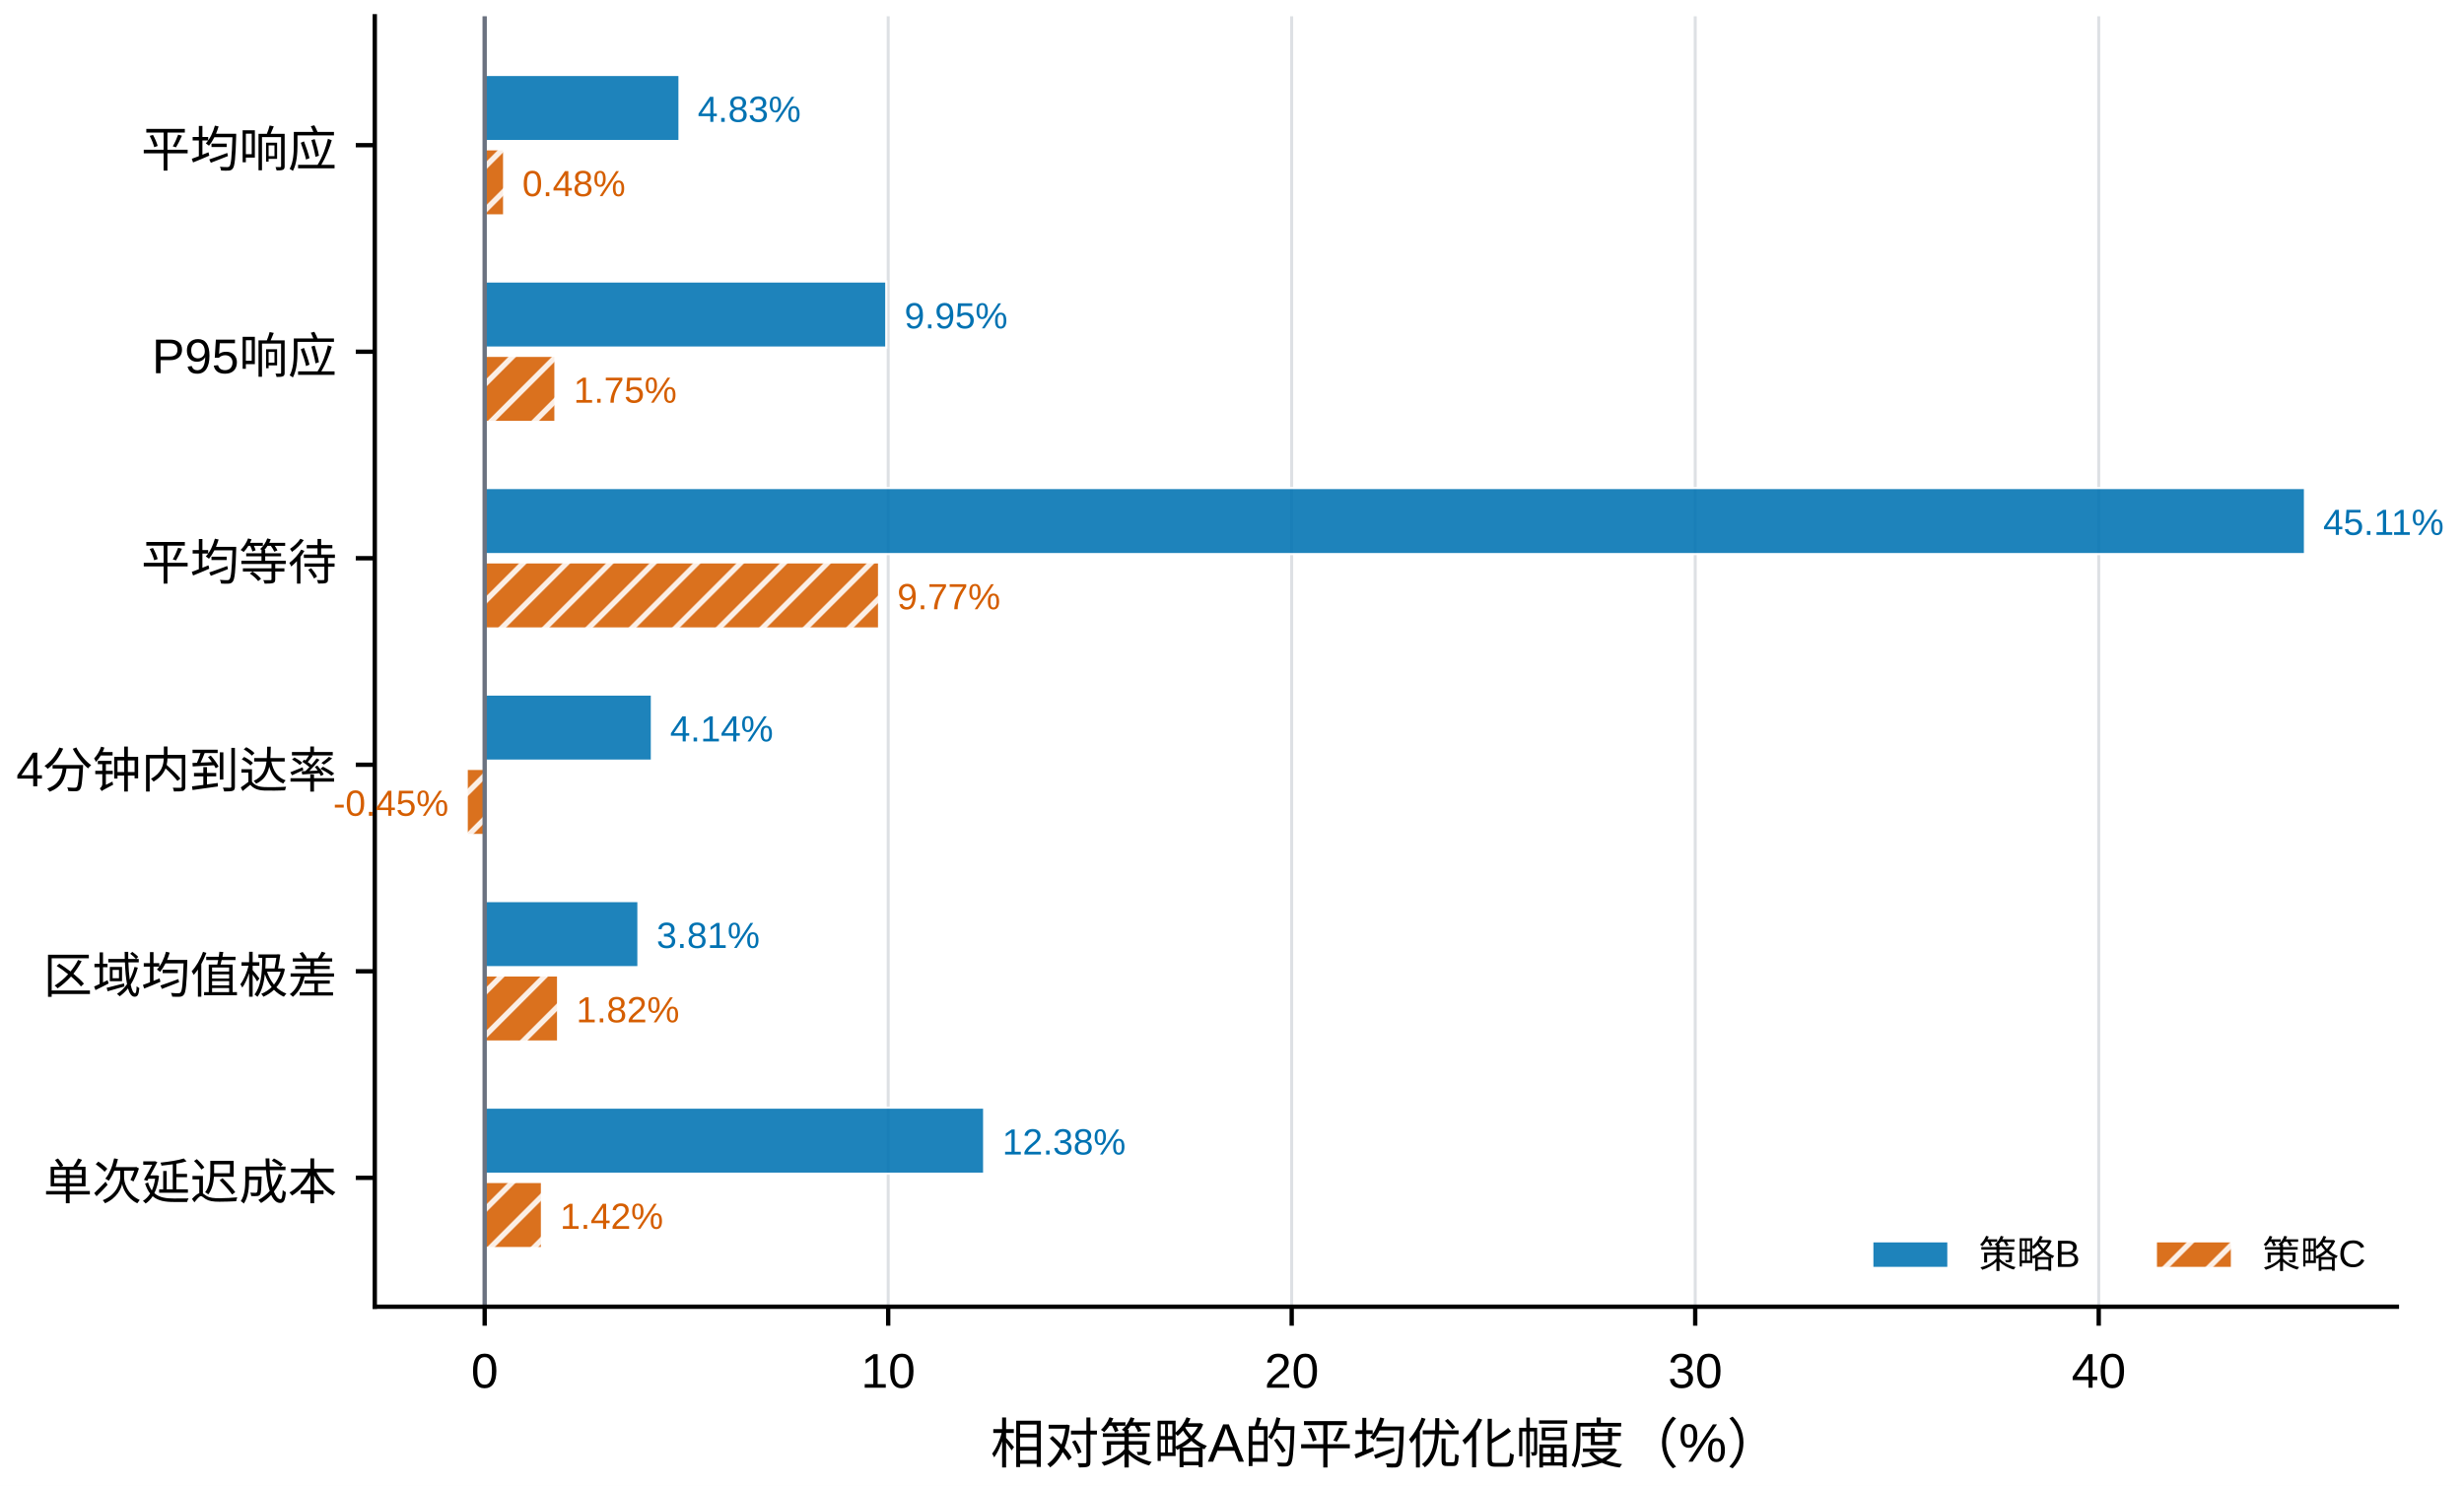
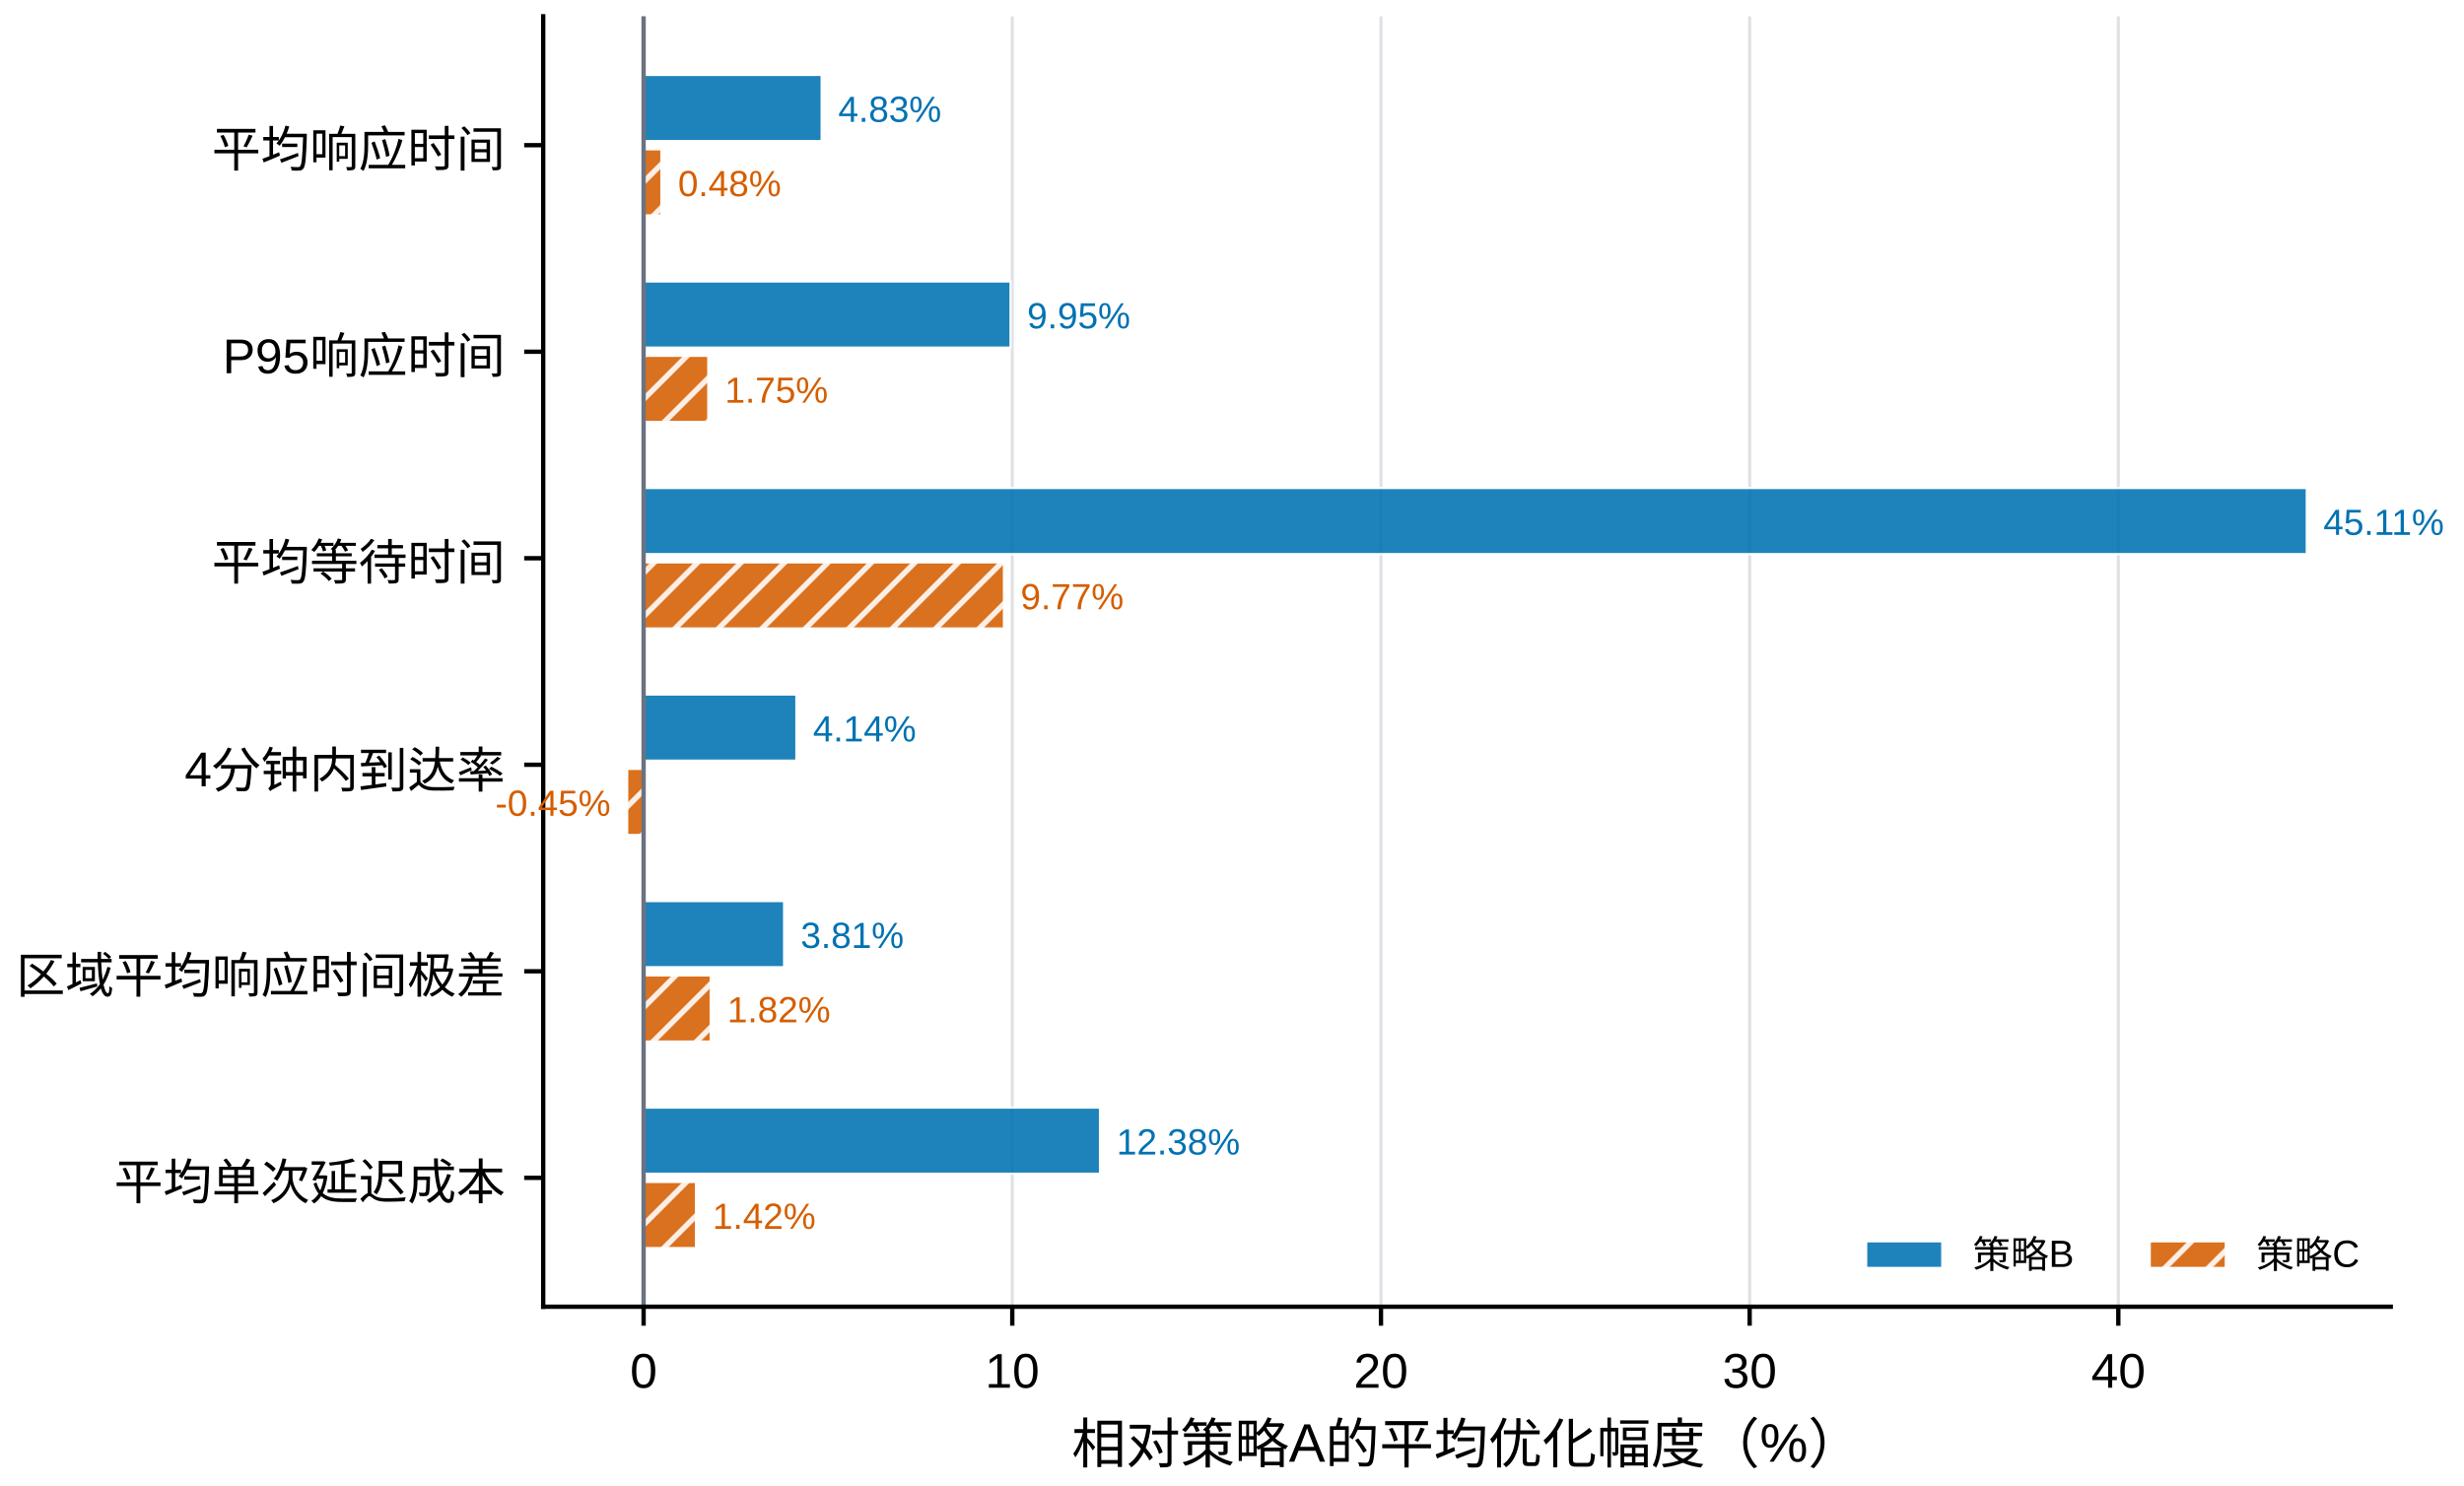
<svg xmlns="http://www.w3.org/2000/svg" xmlns:xlink="http://www.w3.org/1999/xlink" width="453.6pt" height="273.6pt" viewBox="0 0 453.6 273.6" version="1.1">
  <defs>
    <style type="text/css">*{stroke-linejoin: round; stroke-linecap: butt}</style>
  </defs>
  <g id="figure_1">
    <g id="patch_1">
      <path d="M 0 273.6 L 453.6 273.6 L 453.6 0 L 0 0 z " style="fill: #ffffff" />
    </g>
    <g id="axes_1">
      <g id="patch_2">
-         <path d="M 68.995 240.6 L 441.244 240.6 L 441.244 3 L 68.995 3 z " style="fill: #ffffff" />
+         <path d="M 100 240.6 L 440.113 240.6 L 440.113 3 L 100 3 z " style="fill: #ffffff" />
      </g>
      <g id="matplotlib.axis_1">
        <g id="xtick_1">
          <g id="line2d_1">
-             <path d="M 89.223 240.6 L 89.223 3 " clip-path="url(#p2fcd69aeab)" style="fill: none; stroke: #d1d5db; stroke-opacity: 0.75; stroke-width: 0.55; stroke-linecap: square" />
+             <path d="M 118.482 240.6 L 118.482 3 " clip-path="url(#pf87ab9c4f9)" style="fill: none; stroke: #d1d5db; stroke-opacity: 0.75; stroke-width: 0.55; stroke-linecap: square" />
          </g>
          <g id="line2d_2">
            <defs>
-               <path id="mbc951fe0f3" d="M 0 0 L 0 3.5 " style="stroke: #000000; stroke-width: 0.8" />
+               <path id="mc385853891" d="M 0 0 L 0 3.5 " style="stroke: #000000; stroke-width: 0.8" />
            </defs>
            <g>
-               <use xlink:href="#mbc951fe0f3" x="89.223" y="240.6" style="stroke: #000000; stroke-width: 0.8" />
+               <use xlink:href="#mc385853891" x="118.482" y="240.6" style="stroke: #000000; stroke-width: 0.8" />
            </g>
          </g>
          <g id="text_1">
-             <text style="font-size: 9px; font-family: 'Noto Sans SC', 'Arial', 'Helvetica', 'DejaVu Sans', sans-serif; text-anchor: middle" x="89.223" y="255.52" transform="rotate(-0 89.22339 255.5198)">0</text>
+             <text style="font-size: 9px; font-family: 'Noto Sans SC', 'Arial', 'Helvetica', 'DejaVu Sans', sans-serif; text-anchor: middle" x="118.482" y="255.52" transform="rotate(-0 118.4821 255.5198)">0</text>
          </g>
        </g>
        <g id="xtick_2">
          <g id="line2d_3">
-             <path d="M 163.507 240.6 L 163.507 3 " clip-path="url(#p2fcd69aeab)" style="fill: none; stroke: #d1d5db; stroke-opacity: 0.75; stroke-width: 0.55; stroke-linecap: square" />
+             <path d="M 186.353 240.6 L 186.353 3 " clip-path="url(#pf87ab9c4f9)" style="fill: none; stroke: #d1d5db; stroke-opacity: 0.75; stroke-width: 0.55; stroke-linecap: square" />
          </g>
          <g id="line2d_4">
            <g>
-               <use xlink:href="#mbc951fe0f3" x="163.507" y="240.6" style="stroke: #000000; stroke-width: 0.8" />
+               <use xlink:href="#mc385853891" x="186.353" y="240.6" style="stroke: #000000; stroke-width: 0.8" />
            </g>
          </g>
          <g id="text_2">
-             <text style="font-size: 9px; font-family: 'Noto Sans SC', 'Arial', 'Helvetica', 'DejaVu Sans', sans-serif; text-anchor: middle" x="163.507" y="255.52" transform="rotate(-0 163.5069 255.5198)">10</text>
+             <text style="font-size: 9px; font-family: 'Noto Sans SC', 'Arial', 'Helvetica', 'DejaVu Sans', sans-serif; text-anchor: middle" x="186.353" y="255.52" transform="rotate(-0 186.3528 255.5198)">10</text>
          </g>
        </g>
        <g id="xtick_3">
          <g id="line2d_5">
-             <path d="M 237.79 240.6 L 237.79 3 " clip-path="url(#p2fcd69aeab)" style="fill: none; stroke: #d1d5db; stroke-opacity: 0.75; stroke-width: 0.55; stroke-linecap: square" />
+             <path d="M 254.224 240.6 L 254.224 3 " clip-path="url(#pf87ab9c4f9)" style="fill: none; stroke: #d1d5db; stroke-opacity: 0.75; stroke-width: 0.55; stroke-linecap: square" />
          </g>
          <g id="line2d_6">
            <g>
-               <use xlink:href="#mbc951fe0f3" x="237.79" y="240.6" style="stroke: #000000; stroke-width: 0.8" />
+               <use xlink:href="#mc385853891" x="254.224" y="240.6" style="stroke: #000000; stroke-width: 0.8" />
            </g>
          </g>
          <g id="text_3">
-             <text style="font-size: 9px; font-family: 'Noto Sans SC', 'Arial', 'Helvetica', 'DejaVu Sans', sans-serif; text-anchor: middle" x="237.79" y="255.52" transform="rotate(-0 237.7904 255.5198)">20</text>
+             <text style="font-size: 9px; font-family: 'Noto Sans SC', 'Arial', 'Helvetica', 'DejaVu Sans', sans-serif; text-anchor: middle" x="254.224" y="255.52" transform="rotate(-0 254.2235 255.5198)">20</text>
          </g>
        </g>
        <g id="xtick_4">
          <g id="line2d_7">
-             <path d="M 312.074 240.6 L 312.074 3 " clip-path="url(#p2fcd69aeab)" style="fill: none; stroke: #d1d5db; stroke-opacity: 0.75; stroke-width: 0.55; stroke-linecap: square" />
+             <path d="M 322.094 240.6 L 322.094 3 " clip-path="url(#pf87ab9c4f9)" style="fill: none; stroke: #d1d5db; stroke-opacity: 0.75; stroke-width: 0.55; stroke-linecap: square" />
          </g>
          <g id="line2d_8">
            <g>
-               <use xlink:href="#mbc951fe0f3" x="312.074" y="240.6" style="stroke: #000000; stroke-width: 0.8" />
+               <use xlink:href="#mc385853891" x="322.094" y="240.6" style="stroke: #000000; stroke-width: 0.8" />
            </g>
          </g>
          <g id="text_4">
-             <text style="font-size: 9px; font-family: 'Noto Sans SC', 'Arial', 'Helvetica', 'DejaVu Sans', sans-serif; text-anchor: middle" x="312.074" y="255.52" transform="rotate(-0 312.074 255.5198)">30</text>
+             <text style="font-size: 9px; font-family: 'Noto Sans SC', 'Arial', 'Helvetica', 'DejaVu Sans', sans-serif; text-anchor: middle" x="322.094" y="255.52" transform="rotate(-0 322.0942 255.5198)">30</text>
          </g>
        </g>
        <g id="xtick_5">
          <g id="line2d_9">
-             <path d="M 386.357 240.6 L 386.357 3 " clip-path="url(#p2fcd69aeab)" style="fill: none; stroke: #d1d5db; stroke-opacity: 0.75; stroke-width: 0.55; stroke-linecap: square" />
+             <path d="M 389.965 240.6 L 389.965 3 " clip-path="url(#pf87ab9c4f9)" style="fill: none; stroke: #d1d5db; stroke-opacity: 0.75; stroke-width: 0.55; stroke-linecap: square" />
          </g>
          <g id="line2d_10">
            <g>
-               <use xlink:href="#mbc951fe0f3" x="386.357" y="240.6" style="stroke: #000000; stroke-width: 0.8" />
+               <use xlink:href="#mc385853891" x="389.965" y="240.6" style="stroke: #000000; stroke-width: 0.8" />
            </g>
          </g>
          <g id="text_5">
-             <text style="font-size: 9px; font-family: 'Noto Sans SC', 'Arial', 'Helvetica', 'DejaVu Sans', sans-serif; text-anchor: middle" x="386.357" y="255.52" transform="rotate(-0 386.3575 255.5198)">40</text>
+             <text style="font-size: 9px; font-family: 'Noto Sans SC', 'Arial', 'Helvetica', 'DejaVu Sans', sans-serif; text-anchor: middle" x="389.965" y="255.52" transform="rotate(-0 389.9649 255.5198)">40</text>
          </g>
        </g>
        <g id="text_6">
-           <text style="font-size: 10px; font-family: 'Noto Sans SC', 'Arial', 'Helvetica', 'DejaVu Sans', sans-serif; text-anchor: middle" x="255.12" y="269.4" transform="rotate(-0 255.1197 269.3998)">相对策略A的平均优化幅度（%）</text>
+           <text style="font-size: 10px; font-family: 'Noto Sans SC', 'Arial', 'Helvetica', 'DejaVu Sans', sans-serif; text-anchor: middle" x="270.057" y="269.4" transform="rotate(-0 270.0567 269.3998)">相对策略A的平均优化幅度（%）</text>
        </g>
      </g>
      <g id="matplotlib.axis_2">
        <g id="ytick_1">
          <g id="line2d_11">
            <defs>
-               <path id="mb7829fa051" d="M 0 0 L -3.5 0 " style="stroke: #000000; stroke-width: 0.8" />
+               <path id="m7a8fd71fa9" d="M 0 0 L -3.5 0 " style="stroke: #000000; stroke-width: 0.8" />
            </defs>
            <g>
-               <use xlink:href="#mb7829fa051" x="68.995" y="26.73" style="stroke: #000000; stroke-width: 0.8" />
+               <use xlink:href="#m7a8fd71fa9" x="100" y="26.73" style="stroke: #000000; stroke-width: 0.8" />
            </g>
          </g>
          <g id="text_7">
-             <text style="font-size: 9px; font-family: 'Noto Sans SC', 'Arial', 'Helvetica', 'DejaVu Sans', sans-serif; text-anchor: end" x="61.995" y="30.69" transform="rotate(-0 61.99524 30.68977)">平均响应</text>
+             <text style="font-size: 9px; font-family: 'Noto Sans SC', 'Arial', 'Helvetica', 'DejaVu Sans', sans-serif; text-anchor: end" x="93" y="30.69" transform="rotate(-0 93.00024 30.68977)">平均响应时间</text>
          </g>
        </g>
        <g id="ytick_2">
          <g id="line2d_12">
            <g>
-               <use xlink:href="#mb7829fa051" x="68.995" y="64.758" style="stroke: #000000; stroke-width: 0.8" />
+               <use xlink:href="#m7a8fd71fa9" x="100" y="64.758" style="stroke: #000000; stroke-width: 0.8" />
            </g>
          </g>
          <g id="text_8">
-             <text style="font-size: 9px; font-family: 'Noto Sans SC', 'Arial', 'Helvetica', 'DejaVu Sans', sans-serif; text-anchor: end" x="61.995" y="68.718" transform="rotate(-0 61.99524 68.71786)">P95响应</text>
+             <text style="font-size: 9px; font-family: 'Noto Sans SC', 'Arial', 'Helvetica', 'DejaVu Sans', sans-serif; text-anchor: end" x="93" y="68.718" transform="rotate(-0 93.00024 68.71786)">P95响应时间</text>
          </g>
        </g>
        <g id="ytick_3">
          <g id="line2d_13">
            <g>
-               <use xlink:href="#mb7829fa051" x="68.995" y="102.786" style="stroke: #000000; stroke-width: 0.8" />
+               <use xlink:href="#m7a8fd71fa9" x="100" y="102.786" style="stroke: #000000; stroke-width: 0.8" />
            </g>
          </g>
          <g id="text_9">
-             <text style="font-size: 9px; font-family: 'Noto Sans SC', 'Arial', 'Helvetica', 'DejaVu Sans', sans-serif; text-anchor: end" x="61.995" y="106.746" transform="rotate(-0 61.99524 106.746)">平均等待</text>
+             <text style="font-size: 9px; font-family: 'Noto Sans SC', 'Arial', 'Helvetica', 'DejaVu Sans', sans-serif; text-anchor: end" x="93" y="106.746" transform="rotate(-0 93.00024 106.746)">平均等待时间</text>
          </g>
        </g>
        <g id="ytick_4">
          <g id="line2d_14">
            <g>
-               <use xlink:href="#mb7829fa051" x="68.995" y="140.814" style="stroke: #000000; stroke-width: 0.8" />
+               <use xlink:href="#m7a8fd71fa9" x="100" y="140.814" style="stroke: #000000; stroke-width: 0.8" />
            </g>
          </g>
          <g id="text_10">
-             <text style="font-size: 9px; font-family: 'Noto Sans SC', 'Arial', 'Helvetica', 'DejaVu Sans', sans-serif; text-anchor: end" x="61.995" y="144.774" transform="rotate(-0 61.99524 144.774)">4分钟内到达率</text>
+             <text style="font-size: 9px; font-family: 'Noto Sans SC', 'Arial', 'Helvetica', 'DejaVu Sans', sans-serif; text-anchor: end" x="93" y="144.774" transform="rotate(-0 93.00024 144.774)">4分钟内到达率</text>
          </g>
        </g>
        <g id="ytick_5">
          <g id="line2d_15">
            <g>
-               <use xlink:href="#mb7829fa051" x="68.995" y="178.842" style="stroke: #000000; stroke-width: 0.8" />
+               <use xlink:href="#m7a8fd71fa9" x="100" y="178.842" style="stroke: #000000; stroke-width: 0.8" />
            </g>
          </g>
          <g id="text_11">
-             <text style="font-size: 9px; font-family: 'Noto Sans SC', 'Arial', 'Helvetica', 'DejaVu Sans', sans-serif; text-anchor: end" x="61.995" y="182.802" transform="rotate(-0 61.99524 182.8021)">区域均值极差</text>
+             <text style="font-size: 9px; font-family: 'Noto Sans SC', 'Arial', 'Helvetica', 'DejaVu Sans', sans-serif; text-anchor: end" x="93" y="182.802" transform="rotate(-0 93.00024 182.8021)">区域平均响应时间极差</text>
          </g>
        </g>
        <g id="ytick_6">
          <g id="line2d_16">
            <g>
-               <use xlink:href="#mb7829fa051" x="68.995" y="216.87" style="stroke: #000000; stroke-width: 0.8" />
+               <use xlink:href="#m7a8fd71fa9" x="100" y="216.87" style="stroke: #000000; stroke-width: 0.8" />
            </g>
          </g>
          <g id="text_12">
-             <text style="font-size: 9px; font-family: 'Noto Sans SC', 'Arial', 'Helvetica', 'DejaVu Sans', sans-serif; text-anchor: end" x="61.995" y="220.83" transform="rotate(-0 61.99524 220.8302)">单次延迟成本</text>
+             <text style="font-size: 9px; font-family: 'Noto Sans SC', 'Arial', 'Helvetica', 'DejaVu Sans', sans-serif; text-anchor: end" x="93" y="220.83" transform="rotate(-0 93.00024 220.8302)">平均单次延迟成本</text>
          </g>
        </g>
      </g>
      <g id="patch_3">
-         <path d="M 89.223 13.8 L 125.092 13.8 L 125.092 25.969 L 89.223 25.969 z " clip-path="url(#p2fcd69aeab)" style="fill: #0072b2; opacity: 0.88; stroke: #ffffff; stroke-width: 0.4; stroke-linejoin: miter" />
+         <path d="M 118.482 13.8 L 151.254 13.8 L 151.254 25.969 L 118.482 25.969 z " clip-path="url(#pf87ab9c4f9)" style="fill: #0072b2; opacity: 0.88; stroke: #ffffff; stroke-width: 0.4; stroke-linejoin: miter" />
      </g>
      <g id="patch_4">
-         <path d="M 89.223 51.828 L 163.158 51.828 L 163.158 63.997 L 89.223 63.997 z " clip-path="url(#p2fcd69aeab)" style="fill: #0072b2; opacity: 0.88; stroke: #ffffff; stroke-width: 0.4; stroke-linejoin: miter" />
+         <path d="M 118.482 51.828 L 186.034 51.828 L 186.034 63.997 L 118.482 63.997 z " clip-path="url(#pf87ab9c4f9)" style="fill: #0072b2; opacity: 0.88; stroke: #ffffff; stroke-width: 0.4; stroke-linejoin: miter" />
      </g>
      <g id="patch_5">
-         <path d="M 89.223 89.856 L 424.324 89.856 L 424.324 102.025 L 89.223 102.025 z " clip-path="url(#p2fcd69aeab)" style="fill: #0072b2; opacity: 0.88; stroke: #ffffff; stroke-width: 0.4; stroke-linejoin: miter" />
+         <path d="M 118.482 89.856 L 424.654 89.856 L 424.654 102.025 L 118.482 102.025 z " clip-path="url(#pf87ab9c4f9)" style="fill: #0072b2; opacity: 0.88; stroke: #ffffff; stroke-width: 0.4; stroke-linejoin: miter" />
      </g>
      <g id="patch_6">
-         <path d="M 89.223 127.884 L 120.005 127.884 L 120.005 140.053 L 89.223 140.053 z " clip-path="url(#p2fcd69aeab)" style="fill: #0072b2; opacity: 0.88; stroke: #ffffff; stroke-width: 0.4; stroke-linejoin: miter" />
+         <path d="M 118.482 127.884 L 146.606 127.884 L 146.606 140.053 L 118.482 140.053 z " clip-path="url(#pf87ab9c4f9)" style="fill: #0072b2; opacity: 0.88; stroke: #ffffff; stroke-width: 0.4; stroke-linejoin: miter" />
      </g>
      <g id="patch_7">
-         <path d="M 89.223 165.913 L 117.53 165.913 L 117.53 178.082 L 89.223 178.082 z " clip-path="url(#p2fcd69aeab)" style="fill: #0072b2; opacity: 0.88; stroke: #ffffff; stroke-width: 0.4; stroke-linejoin: miter" />
+         <path d="M 118.482 165.913 L 144.345 165.913 L 144.345 178.082 L 118.482 178.082 z " clip-path="url(#pf87ab9c4f9)" style="fill: #0072b2; opacity: 0.88; stroke: #ffffff; stroke-width: 0.4; stroke-linejoin: miter" />
      </g>
      <g id="patch_8">
-         <path d="M 89.223 203.941 L 181.174 203.941 L 181.174 216.11 L 89.223 216.11 z " clip-path="url(#p2fcd69aeab)" style="fill: #0072b2; opacity: 0.88; stroke: #ffffff; stroke-width: 0.4; stroke-linejoin: miter" />
+         <path d="M 118.482 203.941 L 202.495 203.941 L 202.495 216.11 L 118.482 216.11 z " clip-path="url(#pf87ab9c4f9)" style="fill: #0072b2; opacity: 0.88; stroke: #ffffff; stroke-width: 0.4; stroke-linejoin: miter" />
      </g>
      <g id="patch_9">
-         <path d="M 89.223 27.49 L 92.806 27.49 L 92.806 39.659 L 89.223 39.659 z " clip-path="url(#p2fcd69aeab)" style="fill: url(#h5cac384e08); opacity: 0.88; stroke: #ffffff; stroke-width: 0.4; stroke-linejoin: miter" />
+         <path d="M 118.482 27.49 L 121.755 27.49 L 121.755 39.659 L 118.482 39.659 z " clip-path="url(#pf87ab9c4f9)" style="fill: url(#h3de91871b3); opacity: 0.88; stroke: #ffffff; stroke-width: 0.4; stroke-linejoin: miter" />
      </g>
      <g id="patch_10">
-         <path d="M 89.223 65.518 L 102.251 65.518 L 102.251 77.687 L 89.223 77.687 z " clip-path="url(#p2fcd69aeab)" style="fill: url(#h5cac384e08); opacity: 0.88; stroke: #ffffff; stroke-width: 0.4; stroke-linejoin: miter" />
+         <path d="M 118.482 65.518 L 130.385 65.518 L 130.385 77.687 L 118.482 77.687 z " clip-path="url(#pf87ab9c4f9)" style="fill: url(#h3de91871b3); opacity: 0.88; stroke: #ffffff; stroke-width: 0.4; stroke-linejoin: miter" />
      </g>
      <g id="patch_11">
-         <path d="M 89.223 103.547 L 161.83 103.547 L 161.83 115.716 L 89.223 115.716 z " clip-path="url(#p2fcd69aeab)" style="fill: url(#h5cac384e08); opacity: 0.88; stroke: #ffffff; stroke-width: 0.4; stroke-linejoin: miter" />
+         <path d="M 118.482 103.547 L 184.821 103.547 L 184.821 115.716 L 118.482 115.716 z " clip-path="url(#pf87ab9c4f9)" style="fill: url(#h3de91871b3); opacity: 0.88; stroke: #ffffff; stroke-width: 0.4; stroke-linejoin: miter" />
      </g>
      <g id="patch_12">
-         <path d="M 89.223 141.575 L 85.916 141.575 L 85.916 153.744 L 89.223 153.744 z " clip-path="url(#p2fcd69aeab)" style="fill: url(#h5cac384e08); opacity: 0.88; stroke: #ffffff; stroke-width: 0.4; stroke-linejoin: miter" />
+         <path d="M 118.482 141.575 L 115.46 141.575 L 115.46 153.744 L 118.482 153.744 z " clip-path="url(#pf87ab9c4f9)" style="fill: url(#h3de91871b3); opacity: 0.88; stroke: #ffffff; stroke-width: 0.4; stroke-linejoin: miter" />
      </g>
      <g id="patch_13">
-         <path d="M 89.223 179.603 L 102.738 179.603 L 102.738 191.772 L 89.223 191.772 z " clip-path="url(#p2fcd69aeab)" style="fill: url(#h5cac384e08); opacity: 0.88; stroke: #ffffff; stroke-width: 0.4; stroke-linejoin: miter" />
+         <path d="M 118.482 179.603 L 130.83 179.603 L 130.83 191.772 L 118.482 191.772 z " clip-path="url(#pf87ab9c4f9)" style="fill: url(#h3de91871b3); opacity: 0.88; stroke: #ffffff; stroke-width: 0.4; stroke-linejoin: miter" />
      </g>
      <g id="patch_14">
-         <path d="M 89.223 217.631 L 99.768 217.631 L 99.768 229.8 L 89.223 229.8 z " clip-path="url(#p2fcd69aeab)" style="fill: url(#h5cac384e08); opacity: 0.88; stroke: #ffffff; stroke-width: 0.4; stroke-linejoin: miter" />
+         <path d="M 118.482 217.631 L 128.116 217.631 L 128.116 229.8 L 118.482 229.8 z " clip-path="url(#pf87ab9c4f9)" style="fill: url(#h3de91871b3); opacity: 0.88; stroke: #ffffff; stroke-width: 0.4; stroke-linejoin: miter" />
      </g>
      <g id="line2d_17">
-         <path d="M 89.223 240.6 L 89.223 3 " clip-path="url(#p2fcd69aeab)" style="fill: none; stroke: #6b7280; stroke-width: 0.8; stroke-linecap: square" />
+         <path d="M 118.482 240.6 L 118.482 3 " clip-path="url(#pf87ab9c4f9)" style="fill: none; stroke: #6b7280; stroke-width: 0.8; stroke-linecap: square" />
      </g>
      <g id="patch_15">
-         <path d="M 68.995 240.6 L 68.995 3 " style="fill: none; stroke: #000000; stroke-width: 0.8; stroke-linejoin: miter; stroke-linecap: square" />
+         <path d="M 100 240.6 L 100 3 " style="fill: none; stroke: #000000; stroke-width: 0.8; stroke-linejoin: miter; stroke-linecap: square" />
      </g>
      <g id="patch_16">
-         <path d="M 68.995 240.6 L 441.244 240.6 " style="fill: none; stroke: #000000; stroke-width: 0.8; stroke-linejoin: miter; stroke-linecap: square" />
+         <path d="M 100 240.6 L 440.113 240.6 " style="fill: none; stroke: #000000; stroke-width: 0.8; stroke-linejoin: miter; stroke-linecap: square" />
      </g>
      <g id="text_13">
-         <text style="font-size: 6.7px; font-family: 'Noto Sans SC', 'Arial', 'Helvetica', 'DejaVu Sans', sans-serif; text-anchor: start; fill: #0072b2" x="128.435" y="22.431" transform="rotate(-0 128.4345 22.43071)">4.83%</text>
+         <text style="font-size: 6.7px; font-family: 'Noto Sans SC', 'Arial', 'Helvetica', 'DejaVu Sans', sans-serif; text-anchor: start; fill: #0072b2" x="154.308" y="22.431" transform="rotate(-0 154.3082 22.43071)">4.83%</text>
      </g>
      <g id="text_14">
-         <text style="font-size: 6.7px; font-family: 'Noto Sans SC', 'Arial', 'Helvetica', 'DejaVu Sans', sans-serif; text-anchor: start; fill: #0072b2" x="166.5" y="60.459" transform="rotate(-0 166.5003 60.4588)">9.95%</text>
+         <text style="font-size: 6.7px; font-family: 'Noto Sans SC', 'Arial', 'Helvetica', 'DejaVu Sans', sans-serif; text-anchor: start; fill: #0072b2" x="189.088" y="60.459" transform="rotate(-0 189.0878 60.4588)">9.95%</text>
      </g>
      <g id="text_15">
-         <text style="font-size: 6.7px; font-family: 'Noto Sans SC', 'Arial', 'Helvetica', 'DejaVu Sans', sans-serif; text-anchor: start; fill: #0072b2" x="427.667" y="98.487" transform="rotate(-0 427.6665 98.4869)">45.11%</text>
+         <text style="font-size: 6.7px; font-family: 'Noto Sans SC', 'Arial', 'Helvetica', 'DejaVu Sans', sans-serif; text-anchor: start; fill: #0072b2" x="427.708" y="98.487" transform="rotate(-0 427.7078 98.4869)">45.11%</text>
      </g>
      <g id="text_16">
-         <text style="font-size: 6.7px; font-family: 'Noto Sans SC', 'Arial', 'Helvetica', 'DejaVu Sans', sans-serif; text-anchor: start; fill: #0072b2" x="123.347" y="136.515" transform="rotate(-0 123.3473 136.515)">4.14%</text>
+         <text style="font-size: 6.7px; font-family: 'Noto Sans SC', 'Arial', 'Helvetica', 'DejaVu Sans', sans-serif; text-anchor: start; fill: #0072b2" x="149.66" y="136.515" transform="rotate(-0 149.6602 136.515)">4.14%</text>
      </g>
      <g id="text_17">
-         <text style="font-size: 6.7px; font-family: 'Noto Sans SC', 'Arial', 'Helvetica', 'DejaVu Sans', sans-serif; text-anchor: start; fill: #0072b2" x="120.873" y="174.543" transform="rotate(-0 120.8731 174.5431)">3.81%</text>
+         <text style="font-size: 6.7px; font-family: 'Noto Sans SC', 'Arial', 'Helvetica', 'DejaVu Sans', sans-serif; text-anchor: start; fill: #0072b2" x="147.4" y="174.543" transform="rotate(-0 147.3996 174.5431)">3.81%</text>
      </g>
      <g id="text_18">
-         <text style="font-size: 6.7px; font-family: 'Noto Sans SC', 'Arial', 'Helvetica', 'DejaVu Sans', sans-serif; text-anchor: start; fill: #0072b2" x="184.517" y="212.571" transform="rotate(-0 184.517 212.5712)">12.38%</text>
+         <text style="font-size: 6.7px; font-family: 'Noto Sans SC', 'Arial', 'Helvetica', 'DejaVu Sans', sans-serif; text-anchor: start; fill: #0072b2" x="205.549" y="212.571" transform="rotate(-0 205.5491 212.5712)">12.38%</text>
      </g>
      <g id="text_19">
-         <text style="font-size: 6.7px; font-family: 'Noto Sans SC', 'Arial', 'Helvetica', 'DejaVu Sans', sans-serif; text-anchor: start; fill: #d55e00" x="96.148" y="36.121" transform="rotate(-0 96.1485 36.12083)">0.48%</text>
+         <text style="font-size: 6.7px; font-family: 'Noto Sans SC', 'Arial', 'Helvetica', 'DejaVu Sans', sans-serif; text-anchor: start; fill: #d55e00" x="124.809" y="36.121" transform="rotate(-0 124.8094 36.12083)">0.48%</text>
      </g>
      <g id="text_20">
-         <text style="font-size: 6.7px; font-family: 'Noto Sans SC', 'Arial', 'Helvetica', 'DejaVu Sans', sans-serif; text-anchor: start; fill: #d55e00" x="105.594" y="74.149" transform="rotate(-0 105.5935 74.14892)">1.75%</text>
+         <text style="font-size: 6.7px; font-family: 'Noto Sans SC', 'Arial', 'Helvetica', 'DejaVu Sans', sans-serif; text-anchor: start; fill: #d55e00" x="133.439" y="74.149" transform="rotate(-0 133.439 74.14892)">1.75%</text>
      </g>
      <g id="text_21">
-         <text style="font-size: 6.7px; font-family: 'Noto Sans SC', 'Arial', 'Helvetica', 'DejaVu Sans', sans-serif; text-anchor: start; fill: #d55e00" x="165.173" y="112.177" transform="rotate(-0 165.1732 112.177)">9.77%</text>
+         <text style="font-size: 6.7px; font-family: 'Noto Sans SC', 'Arial', 'Helvetica', 'DejaVu Sans', sans-serif; text-anchor: start; fill: #d55e00" x="187.875" y="112.177" transform="rotate(-0 187.8752 112.177)">9.77%</text>
      </g>
      <g id="text_22">
-         <text style="font-size: 6.7px; font-family: 'Noto Sans SC', 'Arial', 'Helvetica', 'DejaVu Sans', sans-serif; text-anchor: end; fill: #d55e00" x="82.573" y="150.205" transform="rotate(-0 82.57289 150.2051)">-0.45%</text>
+         <text style="font-size: 6.7px; font-family: 'Noto Sans SC', 'Arial', 'Helvetica', 'DejaVu Sans', sans-serif; text-anchor: end; fill: #d55e00" x="112.406" y="150.205" transform="rotate(-0 112.4057 150.2051)">-0.45%</text>
      </g>
      <g id="text_23">
-         <text style="font-size: 6.7px; font-family: 'Noto Sans SC', 'Arial', 'Helvetica', 'DejaVu Sans', sans-serif; text-anchor: start; fill: #d55e00" x="106.08" y="188.233" transform="rotate(-0 106.0803 188.2332)">1.82%</text>
+         <text style="font-size: 6.7px; font-family: 'Noto Sans SC', 'Arial', 'Helvetica', 'DejaVu Sans', sans-serif; text-anchor: start; fill: #d55e00" x="133.884" y="188.233" transform="rotate(-0 133.8838 188.2332)">1.82%</text>
      </g>
      <g id="text_24">
-         <text style="font-size: 6.7px; font-family: 'Noto Sans SC', 'Arial', 'Helvetica', 'DejaVu Sans', sans-serif; text-anchor: start; fill: #d55e00" x="103.11" y="226.261" transform="rotate(-0 103.1103 226.2613)">1.42%</text>
+         <text style="font-size: 6.7px; font-family: 'Noto Sans SC', 'Arial', 'Helvetica', 'DejaVu Sans', sans-serif; text-anchor: start; fill: #d55e00" x="131.17" y="226.261" transform="rotate(-0 131.1701 226.2613)">1.42%</text>
      </g>
      <g id="legend_1">
        <g id="patch_17">
-           <path d="M 344.679 233.46 L 358.679 233.46 L 358.679 228.56 L 344.679 228.56 z " style="fill: #0072b2; opacity: 0.88; stroke: #ffffff; stroke-width: 0.4; stroke-linejoin: miter" />
+           <path d="M 343.548 233.46 L 357.548 233.46 L 357.548 228.56 L 343.548 228.56 z " style="fill: #0072b2; opacity: 0.88; stroke: #ffffff; stroke-width: 0.4; stroke-linejoin: miter" />
        </g>
        <g id="text_25">
-           <text style="font-size: 7px; font-family: 'Noto Sans SC', 'Arial', 'Helvetica', 'DejaVu Sans', sans-serif; text-anchor: start" x="364.279" y="233.46" transform="rotate(-0 364.2792 233.4598)">策略B</text>
+           <text style="font-size: 7px; font-family: 'Noto Sans SC', 'Arial', 'Helvetica', 'DejaVu Sans', sans-serif; text-anchor: start" x="363.148" y="233.46" transform="rotate(-0 363.1483 233.4598)">策略B</text>
        </g>
        <g id="patch_18">
-           <path d="M 396.878 233.46 L 410.878 233.46 L 410.878 228.56 L 396.878 228.56 z " style="fill: url(#h5cac384e08); opacity: 0.88; stroke: #ffffff; stroke-width: 0.4; stroke-linejoin: miter" />
+           <path d="M 395.747 233.46 L 409.747 233.46 L 409.747 228.56 L 395.747 228.56 z " style="fill: url(#h3de91871b3); opacity: 0.88; stroke: #ffffff; stroke-width: 0.4; stroke-linejoin: miter" />
        </g>
        <g id="text_26">
-           <text style="font-size: 7px; font-family: 'Noto Sans SC', 'Arial', 'Helvetica', 'DejaVu Sans', sans-serif; text-anchor: start" x="416.478" y="233.46" transform="rotate(-0 416.4784 233.4598)">策略C</text>
+           <text style="font-size: 7px; font-family: 'Noto Sans SC', 'Arial', 'Helvetica', 'DejaVu Sans', sans-serif; text-anchor: start" x="415.347" y="233.46" transform="rotate(-0 415.3475 233.4598)">策略C</text>
        </g>
      </g>
    </g>
  </g>
  <defs>
-     <clipPath id="p2fcd69aeab">
-       <rect x="68.995" y="3" width="372.249" height="237.6" />
+     <clipPath id="pf87ab9c4f9">
+       <rect x="100" y="3" width="340.113" height="237.6" />
    </clipPath>
  </defs>
  <defs>
-     <pattern id="h5cac384e08" patternUnits="userSpaceOnUse" x="0" y="0" width="72" height="72">
+     <pattern id="h3de91871b3" patternUnits="userSpaceOnUse" x="0" y="0" width="72" height="72">
      <rect x="0" y="0" width="73" height="73" fill="#d55e00" />
      <path d="M -36 36 L 36 -36 M -32 40 L 40 -32 M -28 44 L 44 -28 M -24 48 L 48 -24 M -20 52 L 52 -20 M -16 56 L 56 -16 M -12 60 L 60 -12 M -8 64 L 64 -8 M -4 68 L 68 -4 M 0 72 L 72 0 M 4 76 L 76 4 M 8 80 L 80 8 M 12 84 L 84 12 M 16 88 L 88 16 M 20 92 L 92 20 M 24 96 L 96 24 M 28 100 L 100 28 M 32 104 L 104 32 M 36 108 L 108 36 " style="fill: #ffffff; stroke: #ffffff; stroke-width: 1.0; stroke-linecap: butt; stroke-linejoin: miter; stroke-opacity: 0.88" />
    </pattern>
  </defs>
</svg>
